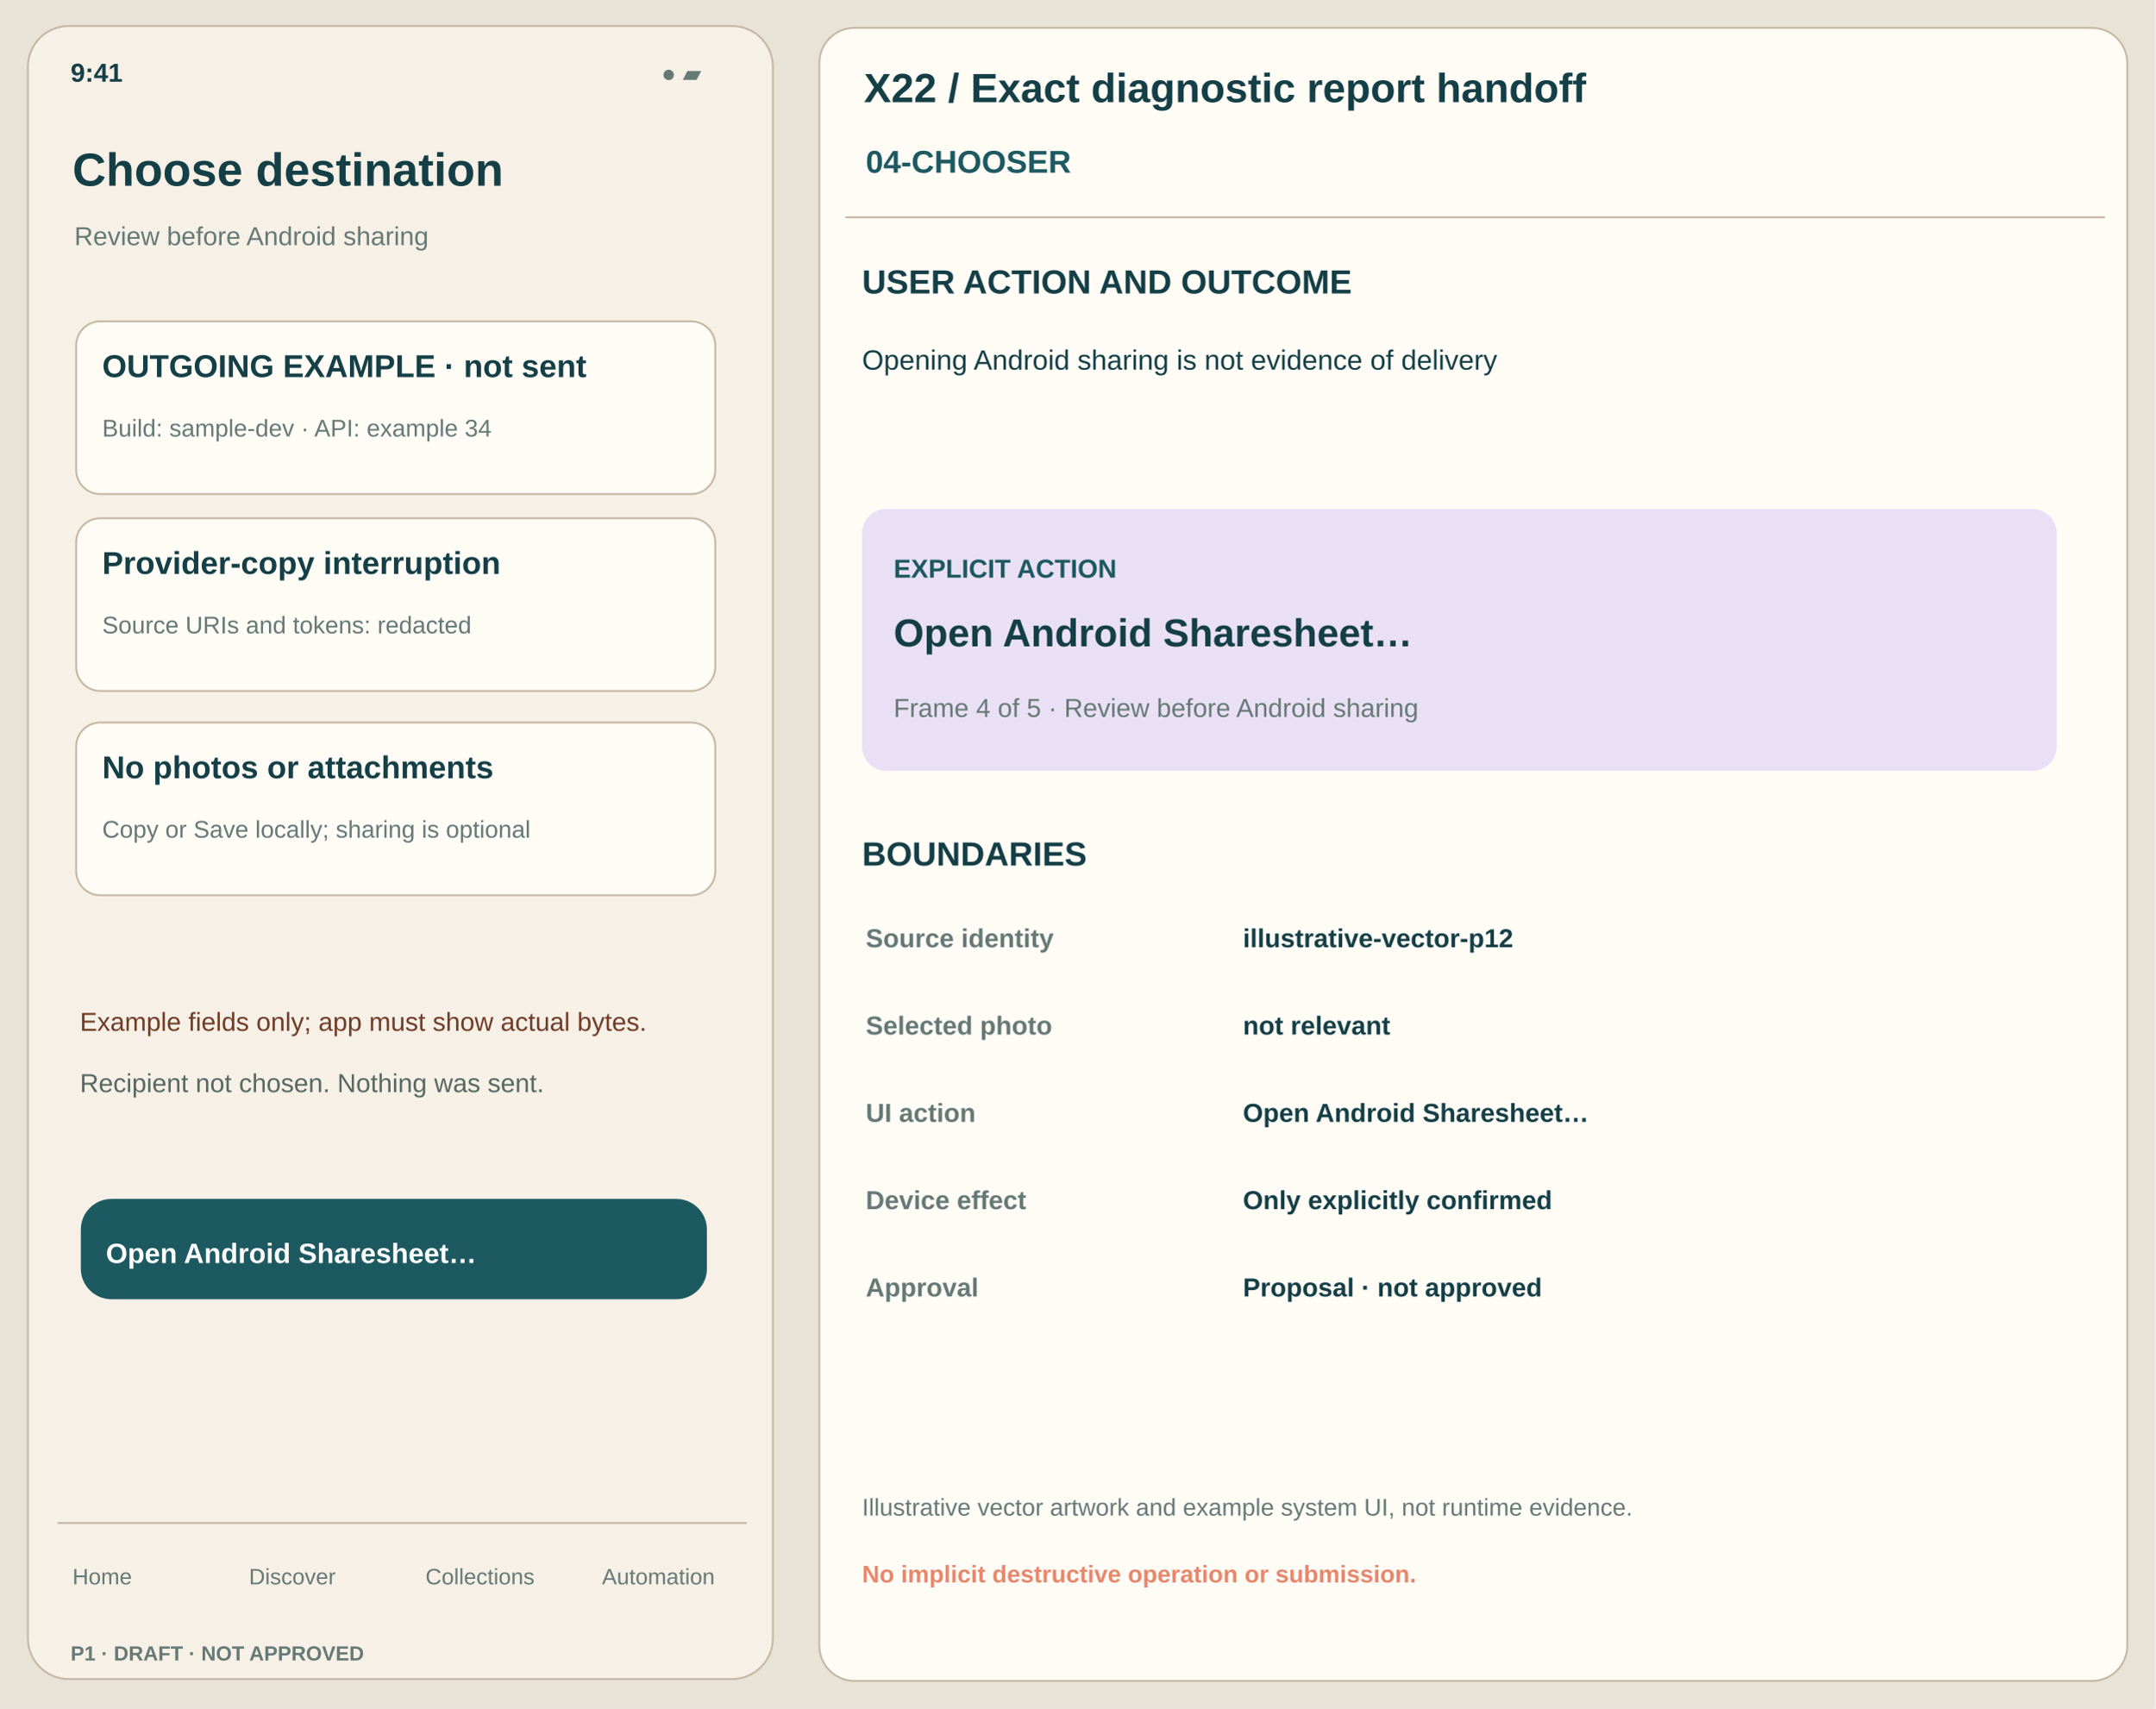
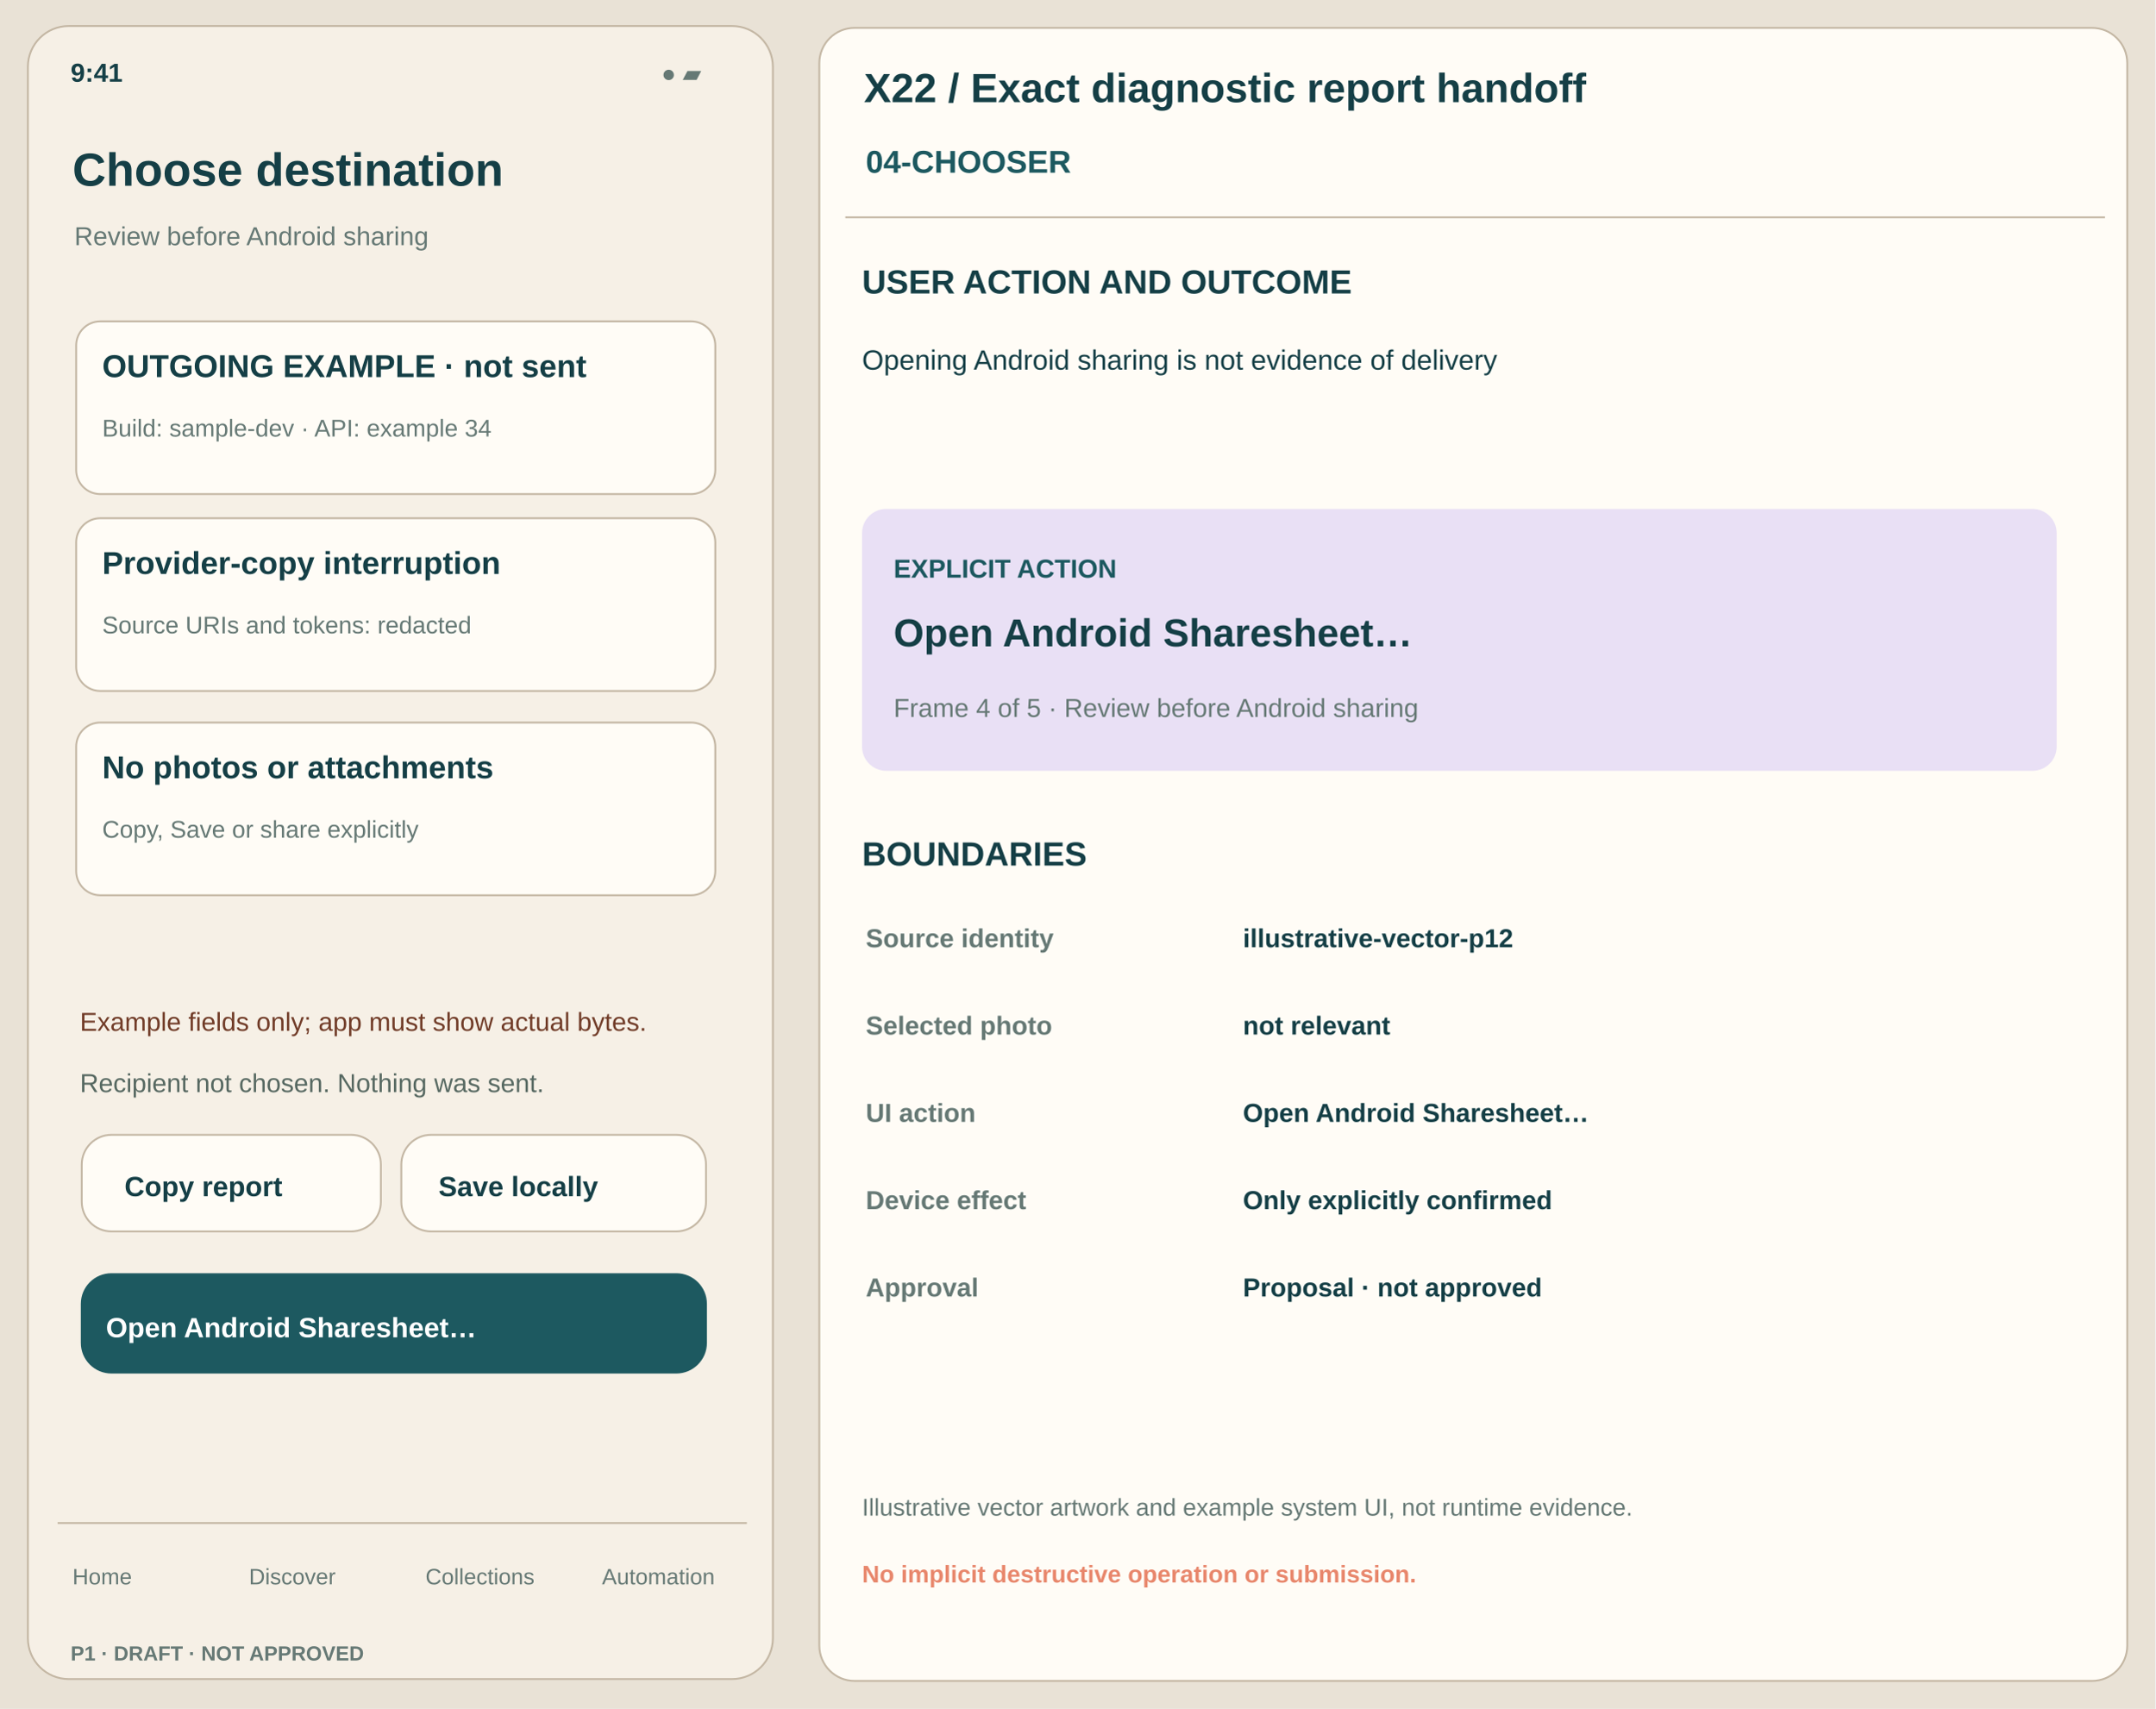
<svg xmlns="http://www.w3.org/2000/svg" width="1160" height="920" viewBox="0 0 1160 920">
  <rect x="0" y="0" width="1160" height="920" rx="0" fill="#E9E2D6" stroke="none" />
  <rect x="15" y="14" width="401" height="890" rx="22" fill="#F6F0E6" stroke="#C4B7A4" />
  <text x="38" y="44" font-family="Arial,Helvetica,sans-serif" font-size="14" font-weight="650" fill="#153F46">9:41</text>
  <text x="356" y="44" font-family="Arial,Helvetica,sans-serif" font-size="13" font-weight="450" fill="#667975">● ▰</text>
  <text x="39" y="100" font-family="Arial,Helvetica,sans-serif" font-size="25" font-weight="750" fill="#153F46">Choose destination</text>
  <text x="40" y="132" font-family="Arial,Helvetica,sans-serif" font-size="14" font-weight="500" fill="#667975">Review before Android sharing</text>
  <rect x="41" y="173" width="344" height="93" rx="13" fill="#FFFCF6" stroke="#C4B7A4" />
  <text x="55" y="203" font-family="Arial,Helvetica,sans-serif" font-size="17" font-weight="650" fill="#153F46">OUTGOING EXAMPLE · not sent</text>
  <text x="55" y="235" font-family="Arial,Helvetica,sans-serif" font-size="13" font-weight="440" fill="#667975">Build: sample-dev · API: example 34</text>
  <rect x="41" y="279" width="344" height="93" rx="13" fill="#FFFCF6" stroke="#C4B7A4" />
  <text x="55" y="309" font-family="Arial,Helvetica,sans-serif" font-size="17" font-weight="650" fill="#153F46">Provider-copy interruption</text>
  <text x="55" y="341" font-family="Arial,Helvetica,sans-serif" font-size="13" font-weight="440" fill="#667975">Source URIs and tokens: redacted</text>
  <rect x="41" y="389" width="344" height="93" rx="13" fill="#FFFCF6" stroke="#C4B7A4" />
  <text x="55" y="419" font-family="Arial,Helvetica,sans-serif" font-size="17" font-weight="650" fill="#153F46">No photos or attachments</text>
-   <text x="55" y="451" font-family="Arial,Helvetica,sans-serif" font-size="13" font-weight="440" fill="#667975">Copy or Save locally; sharing is optional</text>
+   <text x="55" y="451" font-family="Arial,Helvetica,sans-serif" font-size="13" font-weight="440" fill="#667975">Copy, Save or share explicitly</text>
  <text x="43" y="555" font-family="Arial,Helvetica,sans-serif" font-size="14" fill="#703B27">Example fields only; app must show actual bytes.</text>
  <text x="43" y="588" font-family="Arial,Helvetica,sans-serif" font-size="14" fill="#566861">Recipient not chosen. Nothing was sent.</text>
-   <rect x="44" y="646" width="336" height="53" rx="16" fill="#1D5960" stroke="#1D5960" data-control="open-android-sharesheet" data-hit-width="336" data-hit-height="53" />
-   <text x="57" y="680" font-family="Arial,Helvetica,sans-serif" font-size="15" font-weight="700" fill="white">Open Android Sharesheet…</text>
+   <rect x="44" y="611" width="161" height="52" rx="16" fill="#FFFCF6" stroke="#C4B7A4" data-control="copy-report" data-hit-width="161" data-hit-height="52" />
+   <text x="67" y="644" font-family="Arial,Helvetica,sans-serif" font-size="15" font-weight="700" fill="#153F46">Copy report</text>
+   <rect x="216" y="611" width="164" height="52" rx="16" fill="#FFFCF6" stroke="#C4B7A4" data-control="save-report" data-hit-width="164" data-hit-height="52" />
+   <text x="236" y="644" font-family="Arial,Helvetica,sans-serif" font-size="15" font-weight="700" fill="#153F46">Save locally</text>
+   <rect x="44" y="686" width="336" height="53" rx="16" fill="#1D5960" stroke="#1D5960" data-control="open-android-sharesheet" data-hit-width="336" data-hit-height="53" />
+   <text x="57" y="720" font-family="Arial,Helvetica,sans-serif" font-size="15" font-weight="700" fill="white">Open Android Sharesheet…</text>
  <path d="M31 820 H402" stroke="#C4B7A4" />
  <text x="39" y="853" font-family="Arial,Helvetica,sans-serif" font-size="12" font-weight="500" fill="#667975">Home</text>
  <text x="134" y="853" font-family="Arial,Helvetica,sans-serif" font-size="12" font-weight="500" fill="#667975">Discover</text>
  <text x="229" y="853" font-family="Arial,Helvetica,sans-serif" font-size="12" font-weight="500" fill="#667975">Collections</text>
  <text x="324" y="853" font-family="Arial,Helvetica,sans-serif" font-size="12" font-weight="500" fill="#667975">Automation</text>
  <text x="38" y="894" font-family="Arial,Helvetica,sans-serif" font-size="11" font-weight="700" fill="#667975">P1 · DRAFT · NOT APPROVED</text>
  <rect x="441" y="15" width="704" height="890" rx="19" fill="#FFFCF6" stroke="#C4B7A4" />
  <text x="465" y="55" font-family="Arial,Helvetica,sans-serif" font-size="22" font-weight="750" fill="#153F46">X22 / Exact diagnostic report handoff</text>
  <text x="466" y="93" font-family="Arial,Helvetica,sans-serif" font-size="17" font-weight="700" fill="#1D5960">04-CHOOSER</text>
  <path d="M455 117 H1133" stroke="#C4B7A4" />
  <text x="464" y="158" font-family="Arial,Helvetica,sans-serif" font-size="18" font-weight="700" fill="#153F46">USER ACTION AND OUTCOME</text>
  <text x="464" y="199" font-family="Arial,Helvetica,sans-serif" font-size="15" font-weight="450" fill="#153F46">Opening Android sharing is not evidence of delivery</text>
  <rect x="464" y="274" width="643" height="141" rx="13" fill="#E9E0F5" stroke="none" />
  <text x="481" y="311" font-family="Arial,Helvetica,sans-serif" font-size="14" font-weight="750" fill="#1D5960">EXPLICIT ACTION</text>
  <text x="481" y="348" font-family="Arial,Helvetica,sans-serif" font-size="21" font-weight="700" fill="#153F46">Open Android Sharesheet…</text>
  <text x="481" y="386" font-family="Arial,Helvetica,sans-serif" font-size="14" font-weight="450" fill="#667975">Frame 4 of 5 · Review before Android sharing</text>
  <text x="464" y="466" font-family="Arial,Helvetica,sans-serif" font-size="18" font-weight="700" fill="#153F46">BOUNDARIES</text>
  <text x="466" y="510" font-family="Arial,Helvetica,sans-serif" font-size="14" font-weight="700" fill="#667975">Source identity</text>
  <text x="669" y="510" font-family="Arial,Helvetica,sans-serif" font-size="14" font-weight="550" fill="#153F46">illustrative-vector-p12</text>
  <text x="466" y="557" font-family="Arial,Helvetica,sans-serif" font-size="14" font-weight="700" fill="#667975">Selected photo</text>
  <text x="669" y="557" font-family="Arial,Helvetica,sans-serif" font-size="14" font-weight="550" fill="#153F46">not relevant</text>
  <text x="466" y="604" font-family="Arial,Helvetica,sans-serif" font-size="14" font-weight="700" fill="#667975">UI action</text>
  <text x="669" y="604" font-family="Arial,Helvetica,sans-serif" font-size="14" font-weight="550" fill="#153F46">Open Android Sharesheet…</text>
  <text x="466" y="651" font-family="Arial,Helvetica,sans-serif" font-size="14" font-weight="700" fill="#667975">Device effect</text>
  <text x="669" y="651" font-family="Arial,Helvetica,sans-serif" font-size="14" font-weight="550" fill="#153F46">Only explicitly confirmed</text>
  <text x="466" y="698" font-family="Arial,Helvetica,sans-serif" font-size="14" font-weight="700" fill="#667975">Approval</text>
  <text x="669" y="698" font-family="Arial,Helvetica,sans-serif" font-size="14" font-weight="550" fill="#153F46">Proposal · not approved</text>
  <text x="464" y="816" font-family="Arial,Helvetica,sans-serif" font-size="13" font-weight="450" fill="#667975">Illustrative vector artwork and example system UI, not runtime evidence.</text>
  <text x="464" y="852" font-family="Arial,Helvetica,sans-serif" font-size="13" font-weight="650" fill="#E8876C">No implicit destructive operation or submission.</text>
</svg>
